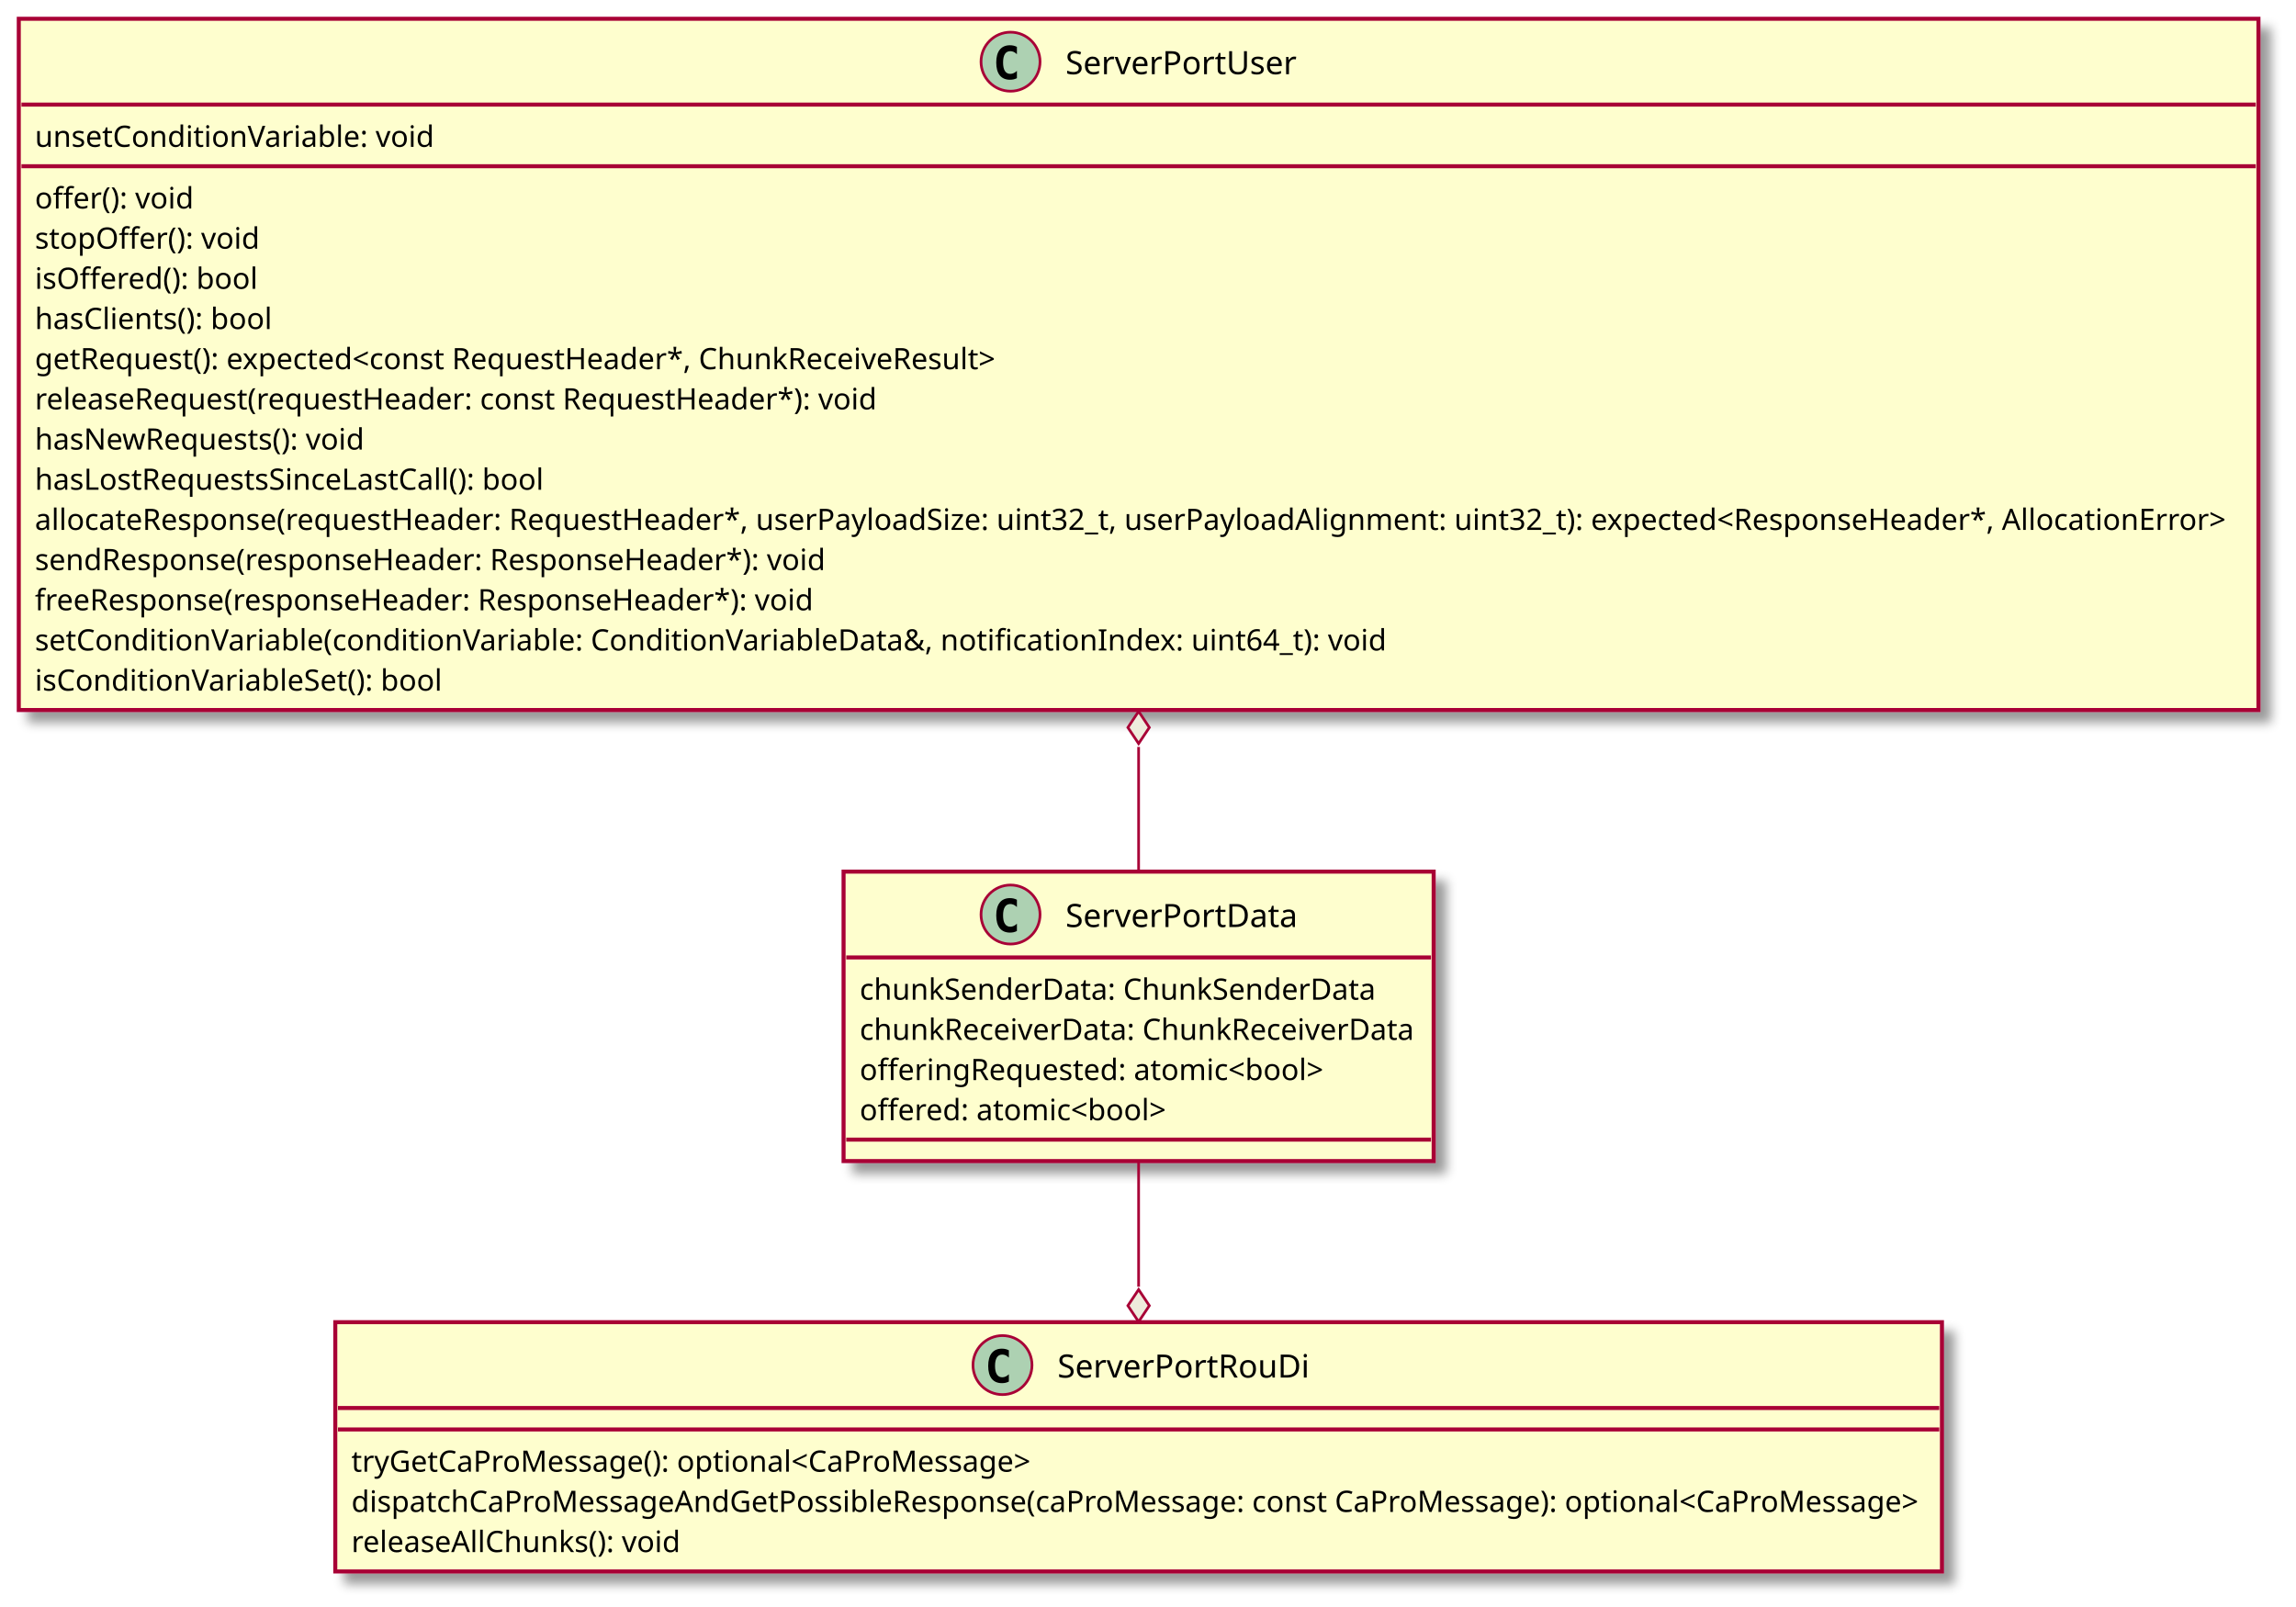
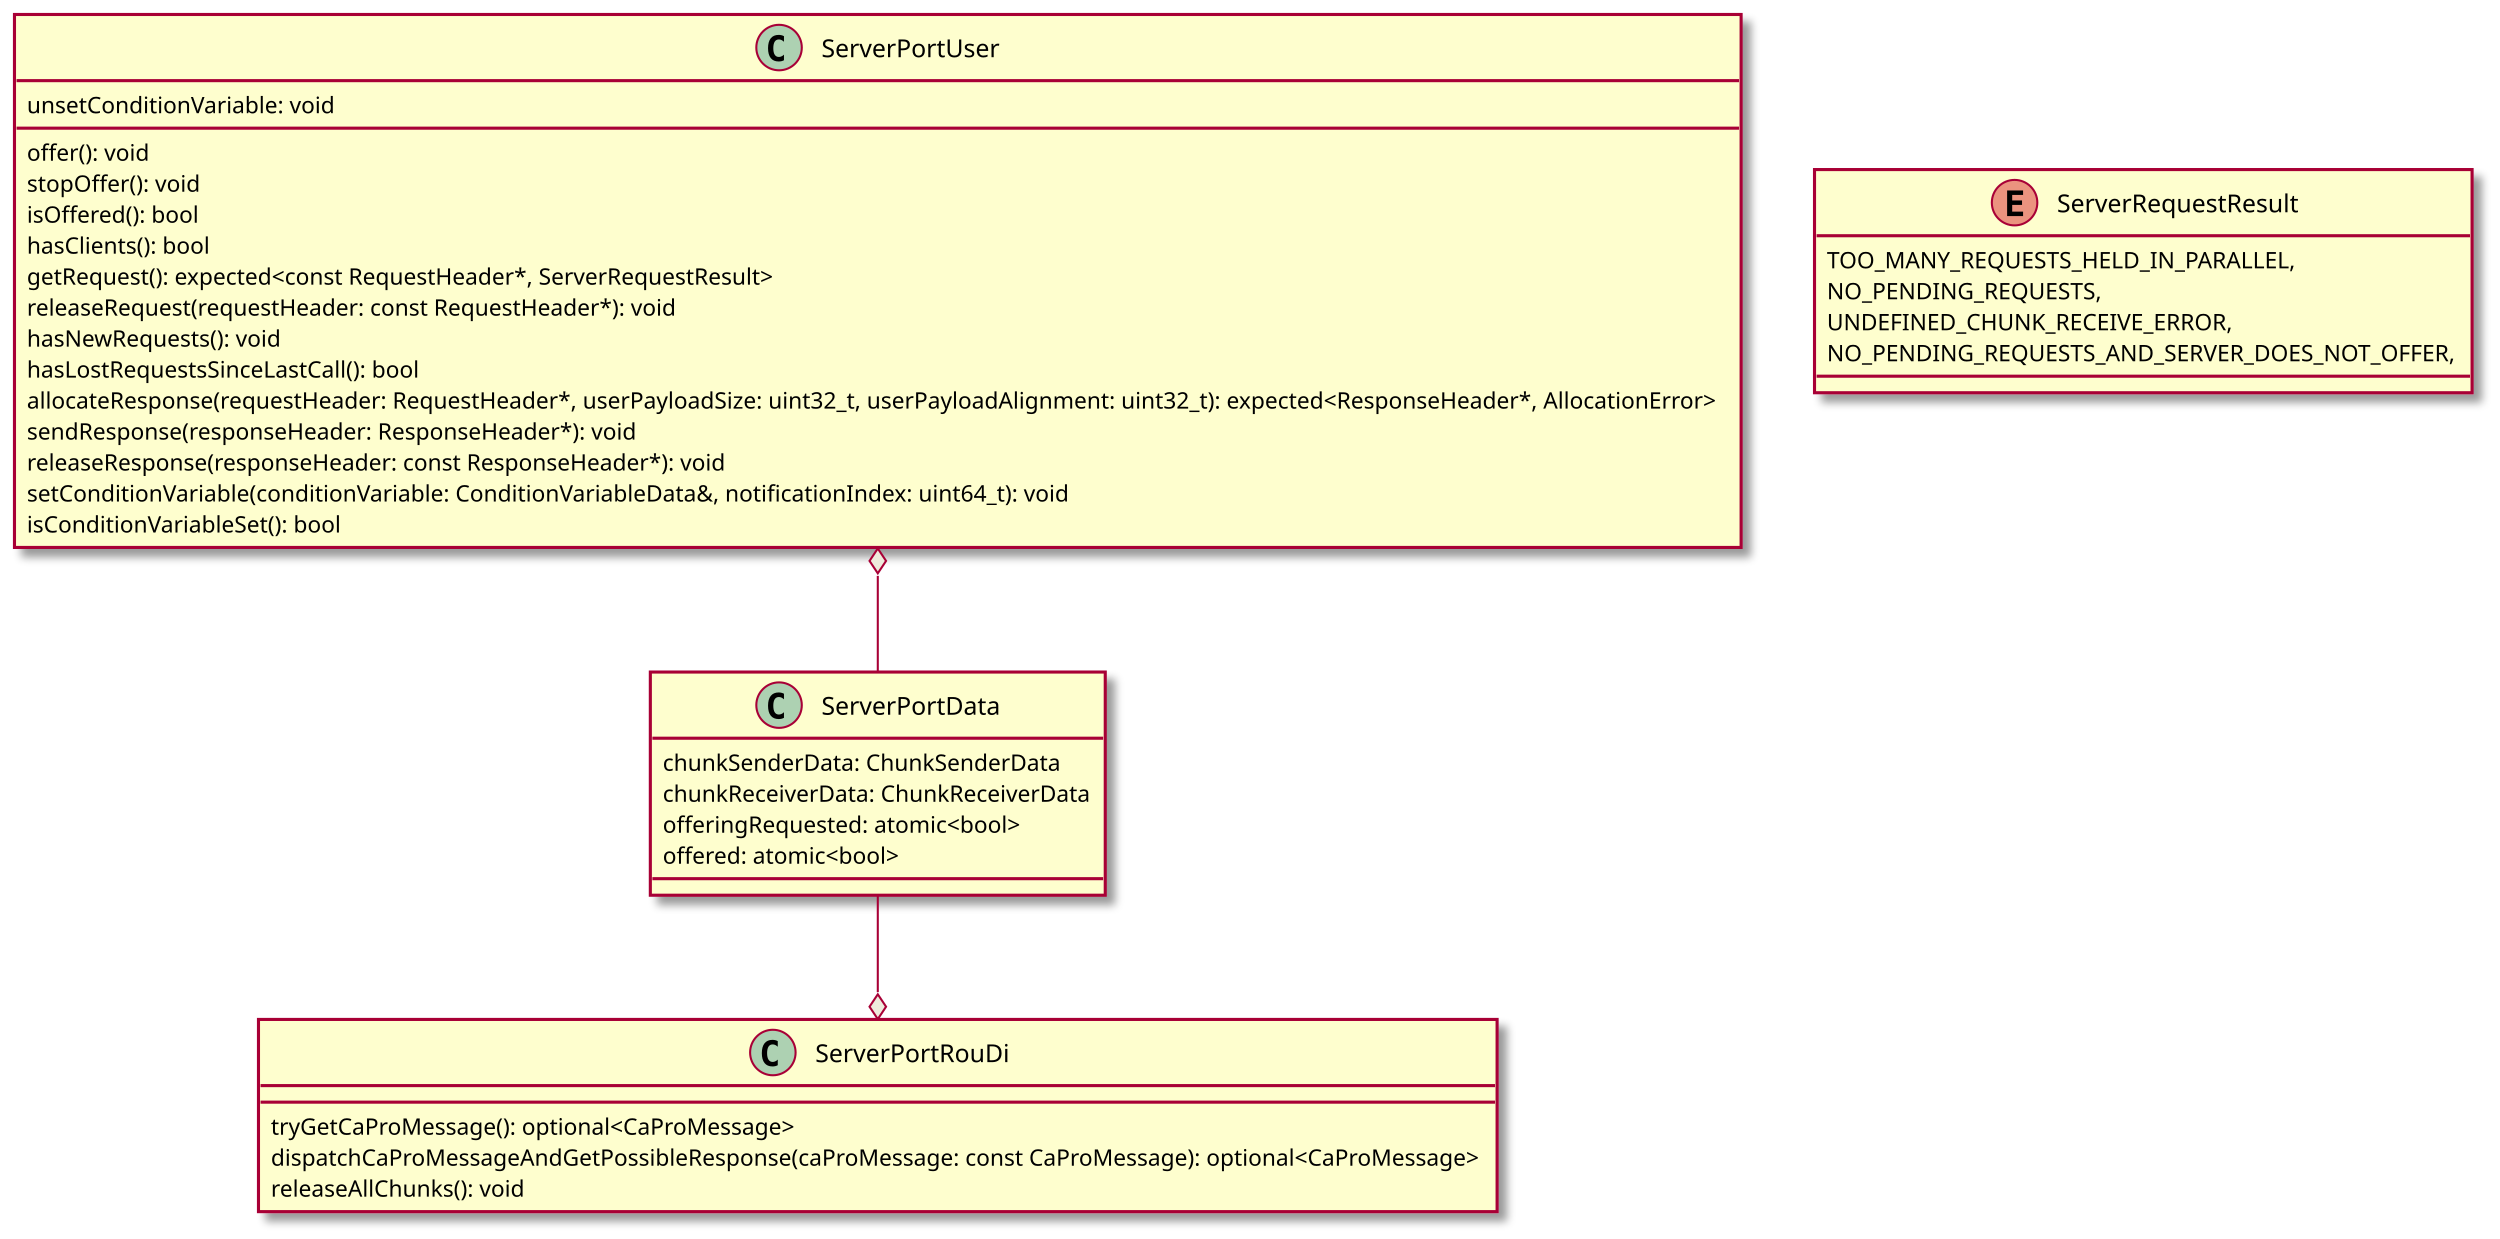
- <svg xmlns="http://www.w3.org/2000/svg" contentScriptType="application/ecmascript" contentStyleType="text/css" height="599px" preserveAspectRatio="none" style="width:856px;height:599px;background:#EEEBDC;" version="1.1" viewBox="0 0 856 599" width="856px" zoomAndPan="magnify">
+ <svg xmlns="http://www.w3.org/2000/svg" contentScriptType="application/ecmascript" contentStyleType="text/css" height="599px" preserveAspectRatio="none" style="width:1209px;height:599px;background:#EEEBDC;" version="1.1" viewBox="0 0 1209 599" width="1209px" zoomAndPan="magnify">
  <defs>
-     <filter height="300%" id="f1qm4nmnpnbkcb" width="300%" x="-1" y="-1">
+     <filter height="300%" id="f1rmy4q7rk7t4s" width="300%" x="-1" y="-1">
      <feGaussianBlur result="blurOut" stdDeviation="2.0" />
      <feColorMatrix in="blurOut" result="blurOut2" type="matrix" values="0 0 0 0 0 0 0 0 0 0 0 0 0 0 0 0 0 0 .4 0" />
      <feOffset dx="4.0" dy="4.0" in="blurOut2" result="blurOut3" />
      <feBlend in="SourceGraphic" in2="blurOut3" mode="normal" />
    </filter>
  </defs>
  <g>
-     <rect codeLine="2" fill="#FEFECE" filter="url(#f1qm4nmnpnbkcb)" height="107.928" id="ServerPortData" style="stroke:#A80036;stroke-width:1.5;" width="220" x="314.5" y="325" />
+     <rect codeLine="2" fill="#FEFECE" filter="url(#f1rmy4q7rk7t4s)" height="107.928" id="ServerPortData" style="stroke:#A80036;stroke-width:1.5;" width="220" x="314.5" y="325" />
    <ellipse cx="376.75" cy="341" fill="#ADD1B2" rx="11" ry="11" style="stroke:#A80036;stroke-width:1.0;" />
    <path d="M376.547,347.734 Q374.062,347.734 372.734,346.094 Q371.422,344.422 371.422,341.312 Q371.422,338.188 372.734,336.531 Q374.062,334.875 376.547,334.875 Q377.266,334.875 377.922,335.031 Q378.562,335.188 379.125,335.484 L379.125,338.203 Q378.766,337.859 378.469,337.672 Q378.172,337.469 377.906,337.344 Q377.594,337.203 377.281,337.141 Q376.984,337.078 376.672,337.078 Q375.344,337.078 374.656,338.141 Q373.969,339.234 373.969,341.312 Q373.969,343.406 374.656,344.469 Q375.344,345.547 376.672,345.547 Q377.312,345.547 377.906,345.266 Q378.203,345.141 378.484,344.953 Q378.781,344.75 379.125,344.422 L379.125,347.141 Q378.547,347.438 377.906,347.594 Q377.281,347.734 376.547,347.734 Z " fill="#000000" />
    <text fill="#000000" font-family="sans-serif" font-size="12" lengthAdjust="spacing" textLength="87" x="397.25" y="345.656">ServerPortData</text>
    <line style="stroke:#A80036;stroke-width:1.5;" x1="315.5" x2="533.5" y1="357" y2="357" />
    <text fill="#000000" font-family="sans-serif" font-size="11" lengthAdjust="spacing" textLength="194" x="320.5" y="372.759">chunkSenderData: ChunkSenderData</text>
    <text fill="#000000" font-family="sans-serif" font-size="11" lengthAdjust="spacing" textLength="208" x="320.5" y="387.741">chunkReceiverData: ChunkReceiverData</text>
    <text fill="#000000" font-family="sans-serif" font-size="11" lengthAdjust="spacing" textLength="175" x="320.5" y="402.723">offeringRequested: atomic&lt;bool&gt;</text>
    <text fill="#000000" font-family="sans-serif" font-size="11" lengthAdjust="spacing" textLength="116" x="320.5" y="417.705">offered: atomic&lt;bool&gt;</text>
    <line style="stroke:#A80036;stroke-width:1.5;" x1="315.5" x2="533.5" y1="424.928" y2="424.928" />
-     <rect codeLine="9" fill="#FEFECE" filter="url(#f1qm4nmnpnbkcb)" height="257.746" id="ServerPortUser" style="stroke:#A80036;stroke-width:1.5;" width="835" x="7" y="7" />
+     <rect codeLine="10" fill="#FEFECE" filter="url(#f1rmy4q7rk7t4s)" height="107.928" id="ServerRequestResult" style="stroke:#A80036;stroke-width:1.5;" width="318" x="877.5" y="82" />
+     <ellipse cx="974.25" cy="98" fill="#EB937F" rx="11" ry="11" style="stroke:#A80036;stroke-width:1.0;" />
+     <path d="M970.641,92.109 L978.359,92.109 L978.359,94.266 L973.094,94.266 L973.094,96.938 L977.859,96.938 L977.859,99.094 L973.094,99.094 L973.094,102.344 L978.359,102.344 L978.359,104.5 L970.641,104.5 L970.641,92.109 Z " fill="#000000" />
+     <text fill="#000000" font-family="sans-serif" font-size="12" lengthAdjust="spacing" textLength="116" x="994.75" y="102.656">ServerRequestResult</text>
+     <line style="stroke:#A80036;stroke-width:1.5;" x1="878.5" x2="1194.5" y1="114" y2="114" />
+     <text fill="#000000" font-family="sans-serif" font-size="11" lengthAdjust="spacing" textLength="229" x="883.5" y="129.759">TOO_MANY_REQUESTS_HELD_IN_PARALLEL,</text>
+     <text fill="#000000" font-family="sans-serif" font-size="11" lengthAdjust="spacing" textLength="133" x="883.5" y="144.741">NO_PENDING_REQUESTS,</text>
+     <text fill="#000000" font-family="sans-serif" font-size="11" lengthAdjust="spacing" textLength="197" x="883.5" y="159.723">UNDEFINED_CHUNK_RECEIVE_ERROR,</text>
+     <text fill="#000000" font-family="sans-serif" font-size="11" lengthAdjust="spacing" textLength="306" x="883.5" y="174.705">NO_PENDING_REQUESTS_AND_SERVER_DOES_NOT_OFFER,</text>
+     <line style="stroke:#A80036;stroke-width:1.5;" x1="878.5" x2="1194.5" y1="181.928" y2="181.928" />
+     <rect codeLine="17" fill="#FEFECE" filter="url(#f1rmy4q7rk7t4s)" height="257.746" id="ServerPortUser" style="stroke:#A80036;stroke-width:1.5;" width="835" x="7" y="7" />
    <ellipse cx="376.75" cy="23" fill="#ADD1B2" rx="11" ry="11" style="stroke:#A80036;stroke-width:1.0;" />
    <path d="M376.547,29.734 Q374.062,29.734 372.734,28.094 Q371.422,26.422 371.422,23.312 Q371.422,20.188 372.734,18.531 Q374.062,16.875 376.547,16.875 Q377.266,16.875 377.922,17.031 Q378.562,17.188 379.125,17.484 L379.125,20.203 Q378.766,19.859 378.469,19.672 Q378.172,19.469 377.906,19.344 Q377.594,19.203 377.281,19.141 Q376.984,19.078 376.672,19.078 Q375.344,19.078 374.656,20.141 Q373.969,21.234 373.969,23.312 Q373.969,25.406 374.656,26.469 Q375.344,27.547 376.672,27.547 Q377.312,27.547 377.906,27.266 Q378.203,27.141 378.484,26.953 Q378.781,26.75 379.125,26.422 L379.125,29.141 Q378.547,29.438 377.906,29.594 Q377.281,29.734 376.547,29.734 Z " fill="#000000" />
    <text fill="#000000" font-family="sans-serif" font-size="12" lengthAdjust="spacing" textLength="87" x="397.25" y="27.656">ServerPortUser</text>
    <line style="stroke:#A80036;stroke-width:1.5;" x1="8" x2="841" y1="39" y2="39" />
    <text fill="#000000" font-family="sans-serif" font-size="11" lengthAdjust="spacing" textLength="153" x="13" y="54.759">unsetConditionVariable: void</text>
    <line style="stroke:#A80036;stroke-width:1.5;" x1="8" x2="841" y1="61.982" y2="61.982" />
    <text fill="#000000" font-family="sans-serif" font-size="11" lengthAdjust="spacing" textLength="61" x="13" y="77.741">offer(): void</text>
    <text fill="#000000" font-family="sans-serif" font-size="11" lengthAdjust="spacing" textLength="86" x="13" y="92.723">stopOffer(): void</text>
    <text fill="#000000" font-family="sans-serif" font-size="11" lengthAdjust="spacing" textLength="85" x="13" y="107.705">isOffered(): bool</text>
    <text fill="#000000" font-family="sans-serif" font-size="11" lengthAdjust="spacing" textLength="89" x="13" y="122.686">hasClients(): bool</text>
-     <text fill="#000000" font-family="sans-serif" font-size="11" lengthAdjust="spacing" textLength="358" x="13" y="137.668">getRequest(): expected&lt;const RequestHeader*, ChunkReceiveResult&gt;</text>
+     <text fill="#000000" font-family="sans-serif" font-size="11" lengthAdjust="spacing" textLength="361" x="13" y="137.668">getRequest(): expected&lt;const RequestHeader*, ServerRequestResult&gt;</text>
    <text fill="#000000" font-family="sans-serif" font-size="11" lengthAdjust="spacing" textLength="315" x="13" y="152.65">releaseRequest(requestHeader: const RequestHeader*): void</text>
    <text fill="#000000" font-family="sans-serif" font-size="11" lengthAdjust="spacing" textLength="123" x="13" y="167.632">hasNewRequests(): void</text>
    <text fill="#000000" font-family="sans-serif" font-size="11" lengthAdjust="spacing" textLength="190" x="13" y="182.614">hasLostRequestsSinceLastCall(): bool</text>
    <text fill="#000000" font-family="sans-serif" font-size="11" lengthAdjust="spacing" textLength="823" x="13" y="197.596">allocateResponse(requestHeader: RequestHeader*, userPayloadSize: uint32_t, userPayloadAlignment: uint32_t): expected&lt;ResponseHeader*, AllocationError&gt;</text>
    <text fill="#000000" font-family="sans-serif" font-size="11" lengthAdjust="spacing" textLength="296" x="13" y="212.578">sendResponse(responseHeader: ResponseHeader*): void</text>
-     <text fill="#000000" font-family="sans-serif" font-size="11" lengthAdjust="spacing" textLength="292" x="13" y="227.56">freeResponse(responseHeader: ResponseHeader*): void</text>
+     <text fill="#000000" font-family="sans-serif" font-size="11" lengthAdjust="spacing" textLength="339" x="13" y="227.56">releaseResponse(responseHeader: const ResponseHeader*): void</text>
    <text fill="#000000" font-family="sans-serif" font-size="11" lengthAdjust="spacing" textLength="515" x="13" y="242.542">setConditionVariable(conditionVariable: ConditionVariableData&amp;, notificationIndex: uint64_t): void</text>
    <text fill="#000000" font-family="sans-serif" font-size="11" lengthAdjust="spacing" textLength="155" x="13" y="257.524">isConditionVariableSet(): bool</text>
-     <rect codeLine="26" fill="#FEFECE" filter="url(#f1qm4nmnpnbkcb)" height="92.946" id="ServerPortRouDi" style="stroke:#A80036;stroke-width:1.5;" width="599" x="125" y="493" />
+     <rect codeLine="34" fill="#FEFECE" filter="url(#f1rmy4q7rk7t4s)" height="92.946" id="ServerPortRouDi" style="stroke:#A80036;stroke-width:1.5;" width="599" x="125" y="493" />
    <ellipse cx="373.75" cy="509" fill="#ADD1B2" rx="11" ry="11" style="stroke:#A80036;stroke-width:1.0;" />
    <path d="M373.547,515.734 Q371.062,515.734 369.734,514.094 Q368.422,512.422 368.422,509.312 Q368.422,506.188 369.734,504.531 Q371.062,502.875 373.547,502.875 Q374.266,502.875 374.922,503.031 Q375.562,503.188 376.125,503.484 L376.125,506.203 Q375.766,505.859 375.469,505.672 Q375.172,505.469 374.906,505.344 Q374.594,505.203 374.281,505.141 Q373.984,505.078 373.672,505.078 Q372.344,505.078 371.656,506.141 Q370.969,507.234 370.969,509.312 Q370.969,511.406 371.656,512.469 Q372.344,513.547 373.672,513.547 Q374.312,513.547 374.906,513.266 Q375.203,513.141 375.484,512.953 Q375.781,512.75 376.125,512.422 L376.125,515.141 Q375.547,515.438 374.906,515.594 Q374.281,515.734 373.547,515.734 Z " fill="#000000" />
    <text fill="#000000" font-family="sans-serif" font-size="12" lengthAdjust="spacing" textLength="93" x="394.25" y="513.656">ServerPortRouDi</text>
    <line style="stroke:#A80036;stroke-width:1.5;" x1="126" x2="723" y1="525" y2="525" />
    <line style="stroke:#A80036;stroke-width:1.5;" x1="126" x2="723" y1="533" y2="533" />
    <text fill="#000000" font-family="sans-serif" font-size="11" lengthAdjust="spacing" textLength="255" x="131" y="548.759">tryGetCaProMessage(): optional&lt;CaProMessage&gt;</text>
    <text fill="#000000" font-family="sans-serif" font-size="11" lengthAdjust="spacing" textLength="587" x="131" y="563.741">dispatchCaProMessageAndGetPossibleResponse(caProMessage: const CaProMessage): optional&lt;CaProMessage&gt;</text>
    <text fill="#000000" font-family="sans-serif" font-size="11" lengthAdjust="spacing" textLength="124" x="131" y="578.723">releaseAllChunks(): void</text>
-     <path codeLine="32" d="M424.5,278.5 C424.5,294.89 424.5,310.75 424.5,324.8 " fill="none" id="ServerPortUser-backto-ServerPortData" style="stroke:#A80036;stroke-width:1.0;" />
+     <path codeLine="40" d="M424.5,278.5 C424.5,294.89 424.5,310.75 424.5,324.8 " fill="none" id="ServerPortUser-backto-ServerPortData" style="stroke:#A80036;stroke-width:1.0;" />
    <polygon fill="#EEEBDC" points="424.5,265.26,420.5,271.26,424.5,277.26,428.5,271.26,424.5,265.26" style="stroke:#A80036;stroke-width:1.0;" />
-     <path codeLine="33" d="M424.5,433.22 C424.5,448.17 424.5,464.52 424.5,479.78 " fill="none" id="ServerPortData-to-ServerPortRouDi" style="stroke:#A80036;stroke-width:1.0;" />
+     <path codeLine="41" d="M424.5,433.22 C424.5,448.17 424.5,464.52 424.5,479.78 " fill="none" id="ServerPortData-to-ServerPortRouDi" style="stroke:#A80036;stroke-width:1.0;" />
    <polygon fill="#EEEBDC" points="424.5,492.84,428.5,486.84,424.5,480.84,420.5,486.84,424.5,492.84" style="stroke:#A80036;stroke-width:1.0;" />
  </g>
</svg>
